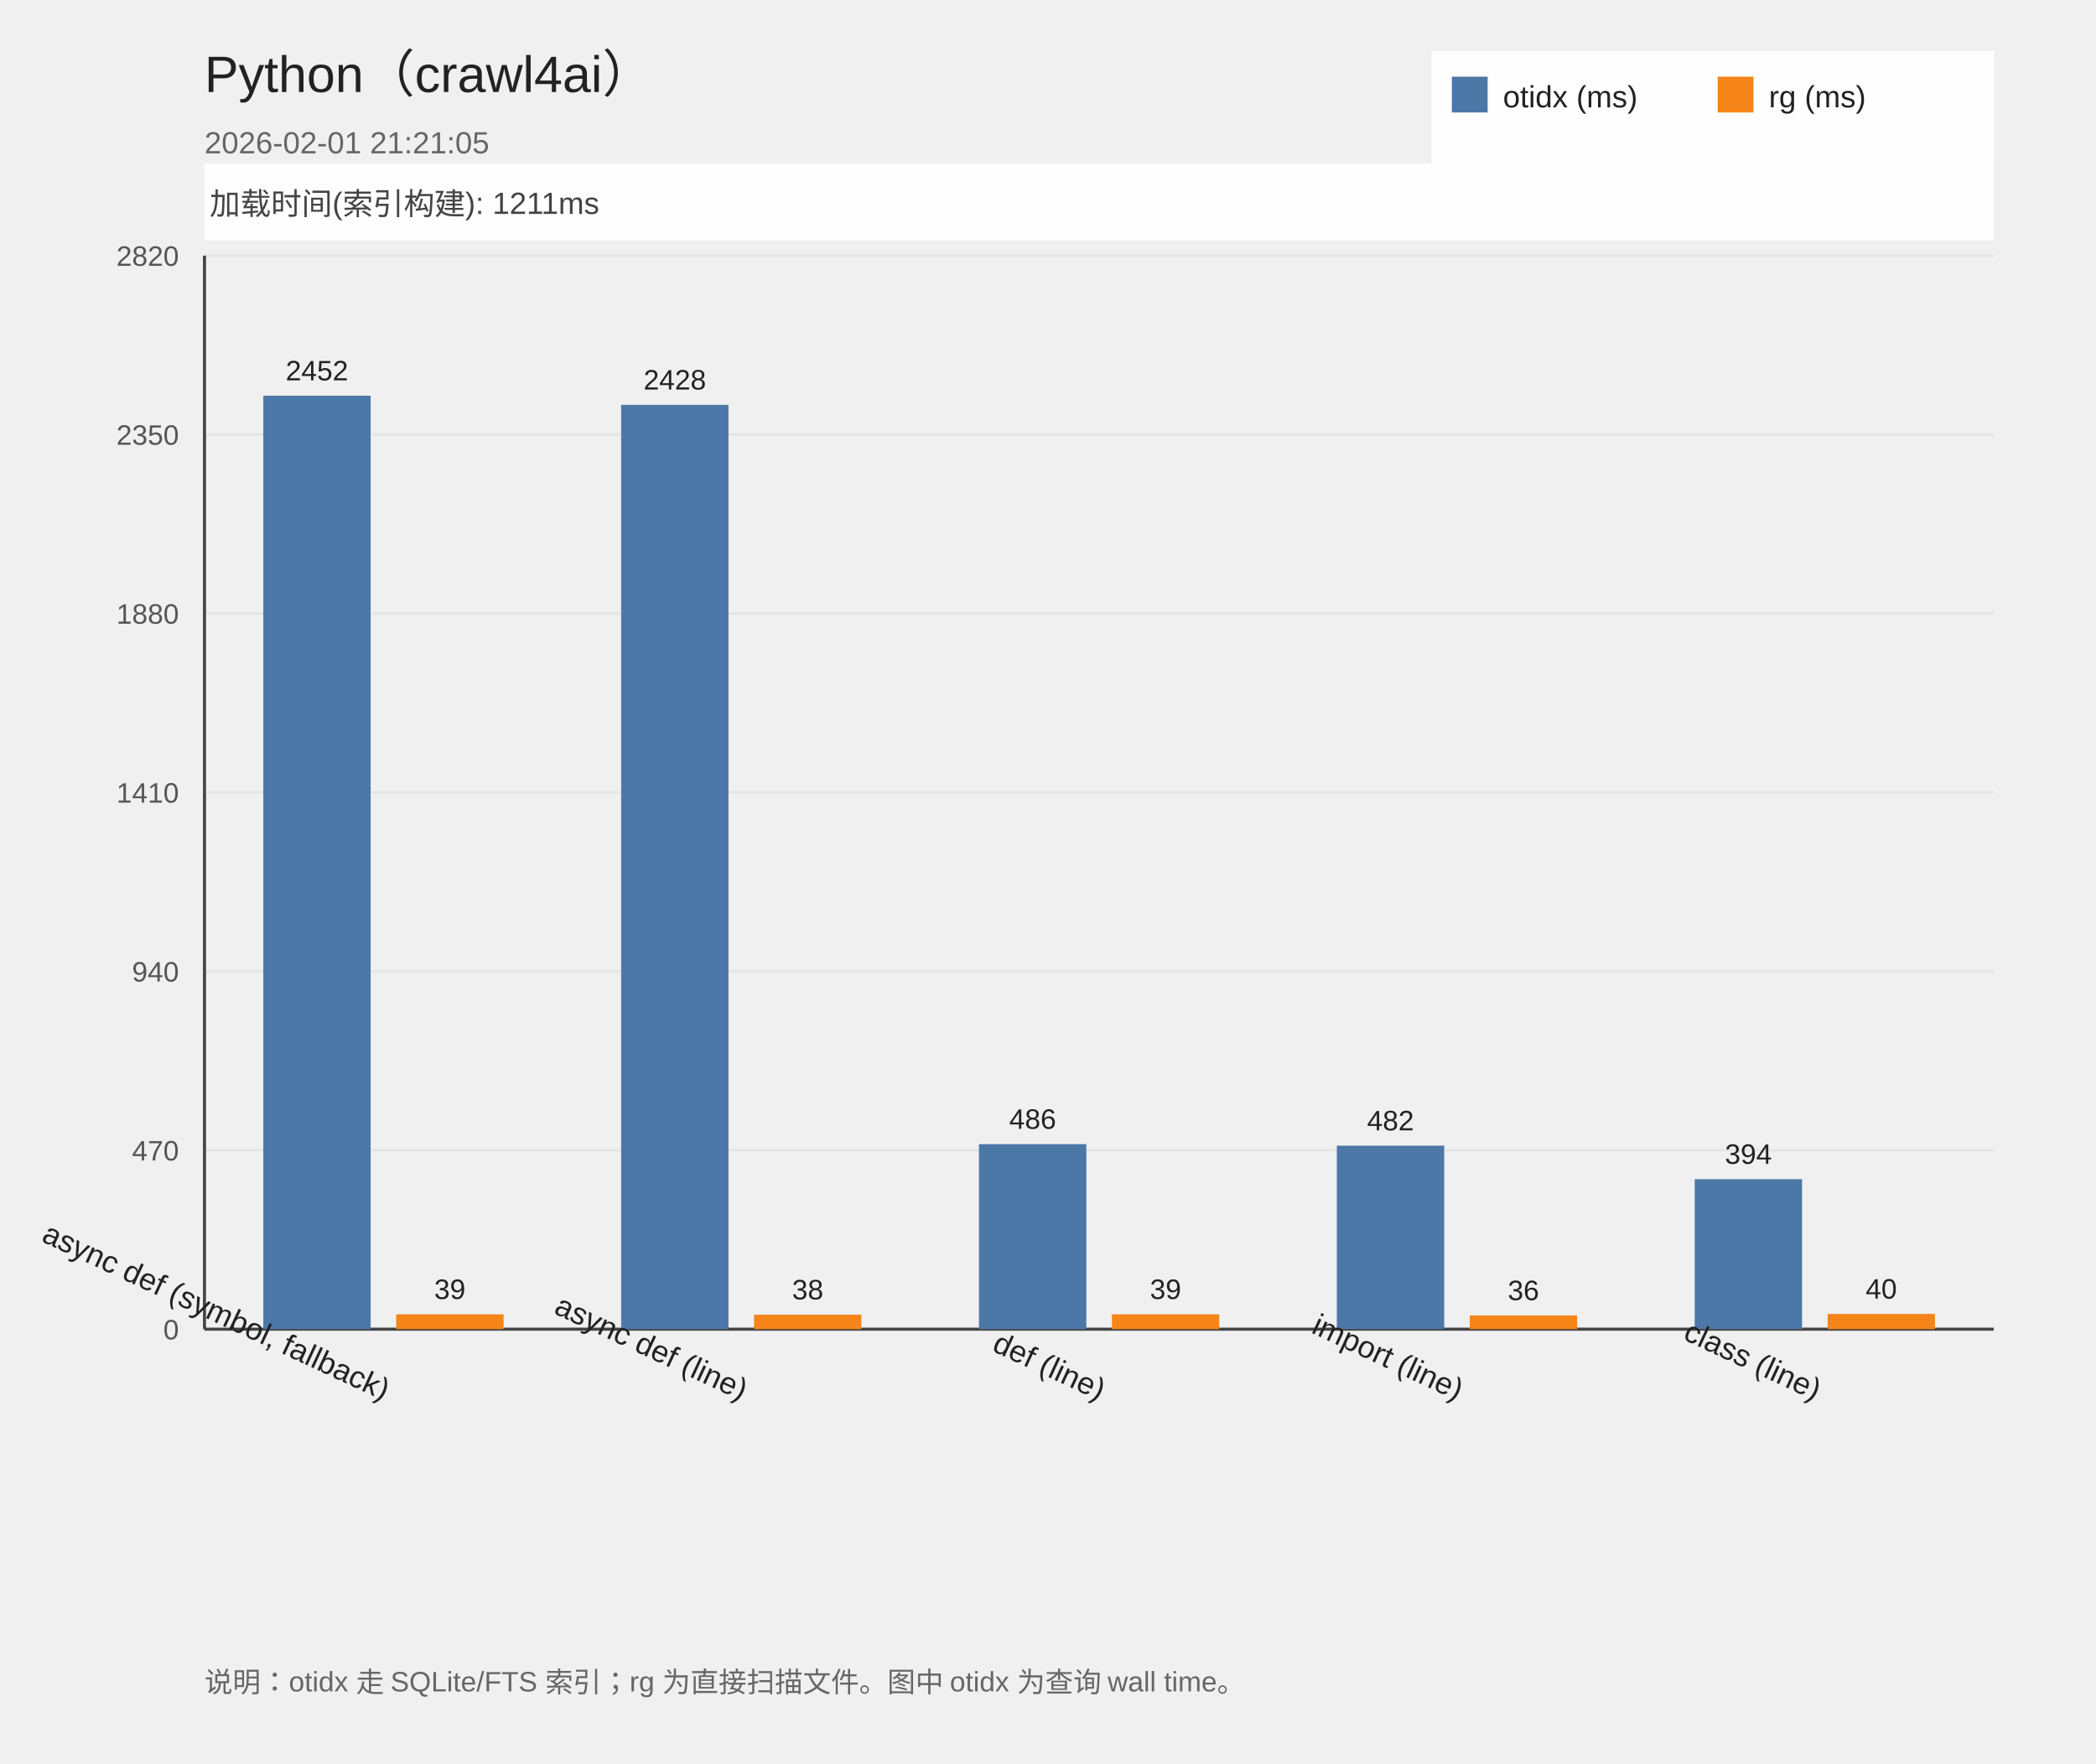
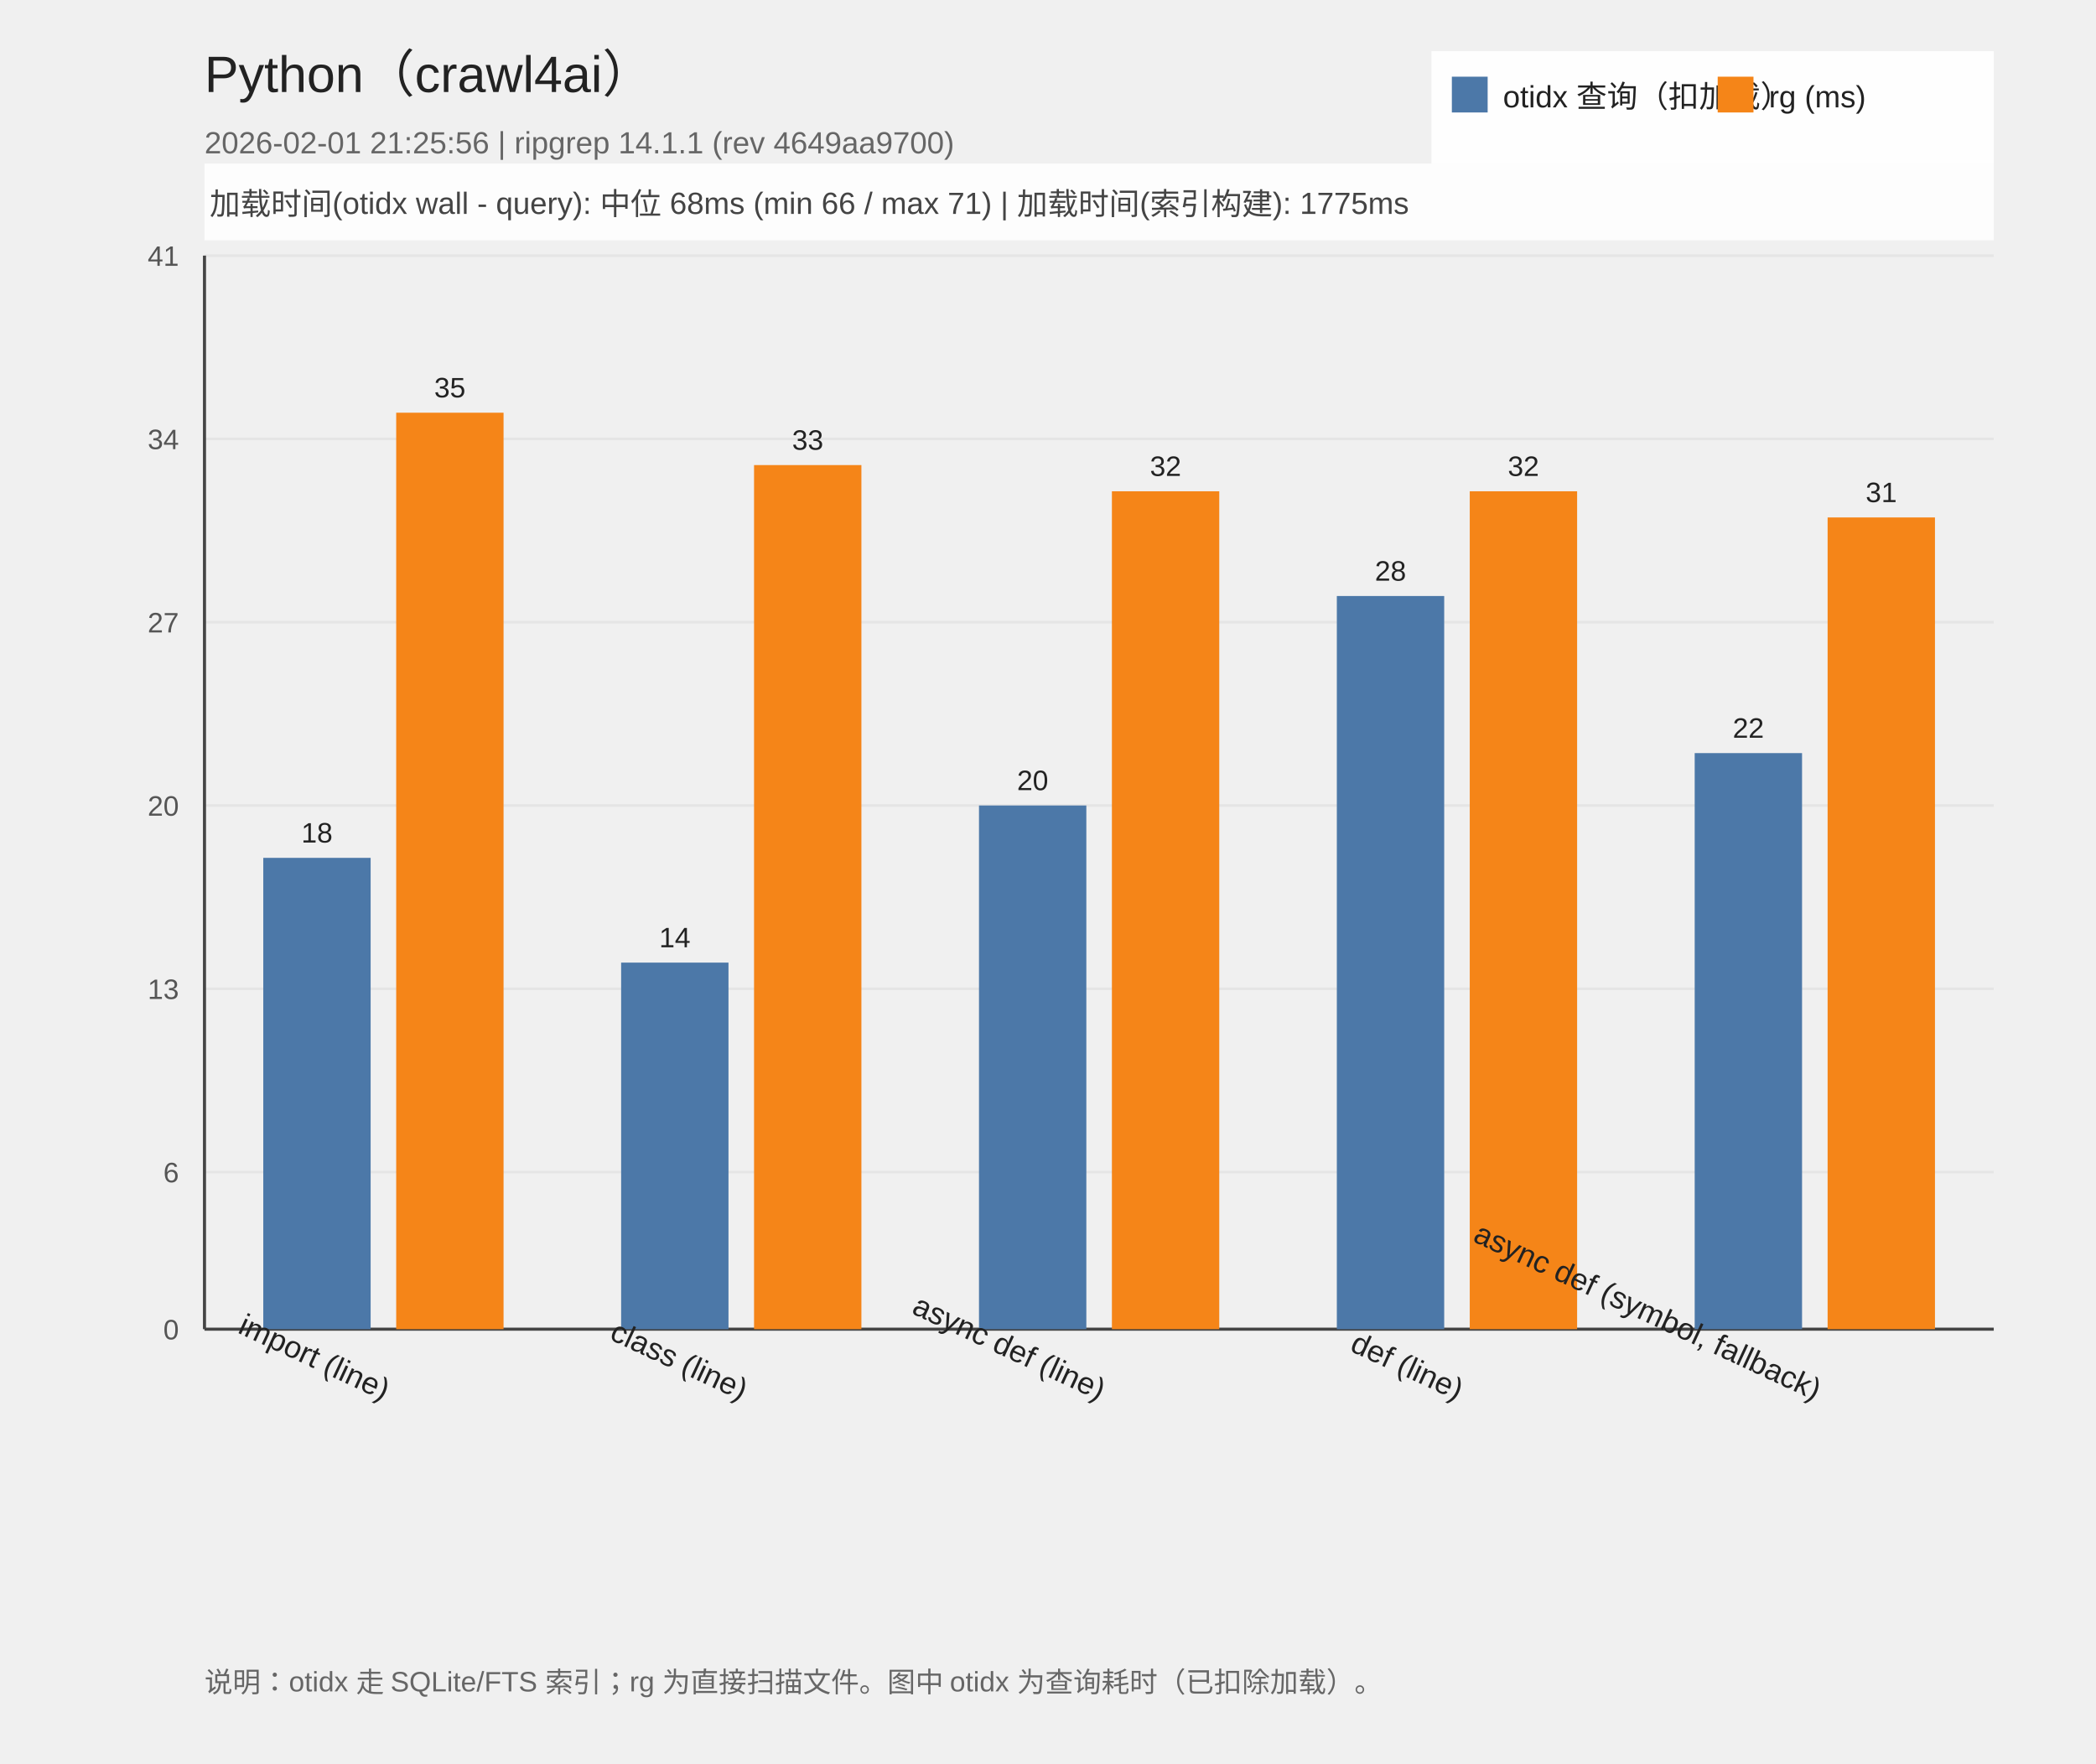
<svg xmlns="http://www.w3.org/2000/svg" width="820" height="690" viewBox="0 0 820 690">
  <style>text{font-family:Segoe UI, Microsoft YaHei, Arial, sans-serif;}</style>
  <text x="80" y="36" font-size="20" fill="#222">Python（crawl4ai）</text>
-   <text x="80" y="60" font-size="12" fill="#666">2026-02-01 21:21:05</text>
+   <text x="80" y="60" font-size="12" fill="#666">2026-02-01 21:25:56 | ripgrep 14.1.1 (rev 4649aa9700)</text>
  <rect x="560" y="20" width="220" height="44" fill="white" opacity="0.9" />
  <rect x="568" y="30" width="14" height="14" fill="#4C78A8" />
-   <text x="588" y="42" font-size="12" fill="#222">otidx (ms)</text>
+   <text x="588" y="42" font-size="12" fill="#222">otidx 查询（扣加载）</text>
  <rect x="672" y="30" width="14" height="14" fill="#F58518" />
  <text x="692" y="42" font-size="12" fill="#222">rg (ms)</text>
  <rect x="80" y="64" width="700" height="30" fill="white" opacity="0.85" />
-   <text x="82" y="84" font-size="12" fill="#444">加载时间(索引构建): 1211ms</text>
+   <text x="82" y="84" font-size="12" fill="#444">加载时间(otidx wall - query): 中位 68ms (min 66 / max 71) | 加载时间(索引构建): 1775ms</text>
  <line x1="80" y1="520.00" x2="780" y2="520.00" stroke="#e5e5e5" stroke-width="1" />
  <text x="70" y="524.00" font-size="11" text-anchor="end" fill="#555">0</text>
-   <line x1="80" y1="450.00" x2="780" y2="450.00" stroke="#e5e5e5" stroke-width="1" />
-   <text x="70" y="454.00" font-size="11" text-anchor="end" fill="#555">470</text>
-   <line x1="80" y1="380.00" x2="780" y2="380.00" stroke="#e5e5e5" stroke-width="1" />
-   <text x="70" y="384.00" font-size="11" text-anchor="end" fill="#555">940</text>
-   <line x1="80" y1="310.00" x2="780" y2="310.00" stroke="#e5e5e5" stroke-width="1" />
-   <text x="70" y="314.00" font-size="11" text-anchor="end" fill="#555">1410</text>
-   <line x1="80" y1="240.00" x2="780" y2="240.00" stroke="#e5e5e5" stroke-width="1" />
-   <text x="70" y="244.00" font-size="11" text-anchor="end" fill="#555">1880</text>
-   <line x1="80" y1="170.00" x2="780" y2="170.00" stroke="#e5e5e5" stroke-width="1" />
-   <text x="70" y="174.00" font-size="11" text-anchor="end" fill="#555">2350</text>
+   <line x1="80" y1="458.54" x2="780" y2="458.54" stroke="#e5e5e5" stroke-width="1" />
+   <text x="70" y="462.54" font-size="11" text-anchor="end" fill="#555">6</text>
+   <line x1="80" y1="386.83" x2="780" y2="386.83" stroke="#e5e5e5" stroke-width="1" />
+   <text x="70" y="390.83" font-size="11" text-anchor="end" fill="#555">13</text>
+   <line x1="80" y1="315.12" x2="780" y2="315.12" stroke="#e5e5e5" stroke-width="1" />
+   <text x="70" y="319.12" font-size="11" text-anchor="end" fill="#555">20</text>
+   <line x1="80" y1="243.41" x2="780" y2="243.41" stroke="#e5e5e5" stroke-width="1" />
+   <text x="70" y="247.41" font-size="11" text-anchor="end" fill="#555">27</text>
+   <line x1="80" y1="171.71" x2="780" y2="171.71" stroke="#e5e5e5" stroke-width="1" />
+   <text x="70" y="175.71" font-size="11" text-anchor="end" fill="#555">34</text>
  <line x1="80" y1="100.00" x2="780" y2="100.00" stroke="#e5e5e5" stroke-width="1" />
-   <text x="70" y="104.00" font-size="11" text-anchor="end" fill="#555">2820</text>
+   <text x="70" y="104.00" font-size="11" text-anchor="end" fill="#555">41</text>
  <line x1="80" y1="520" x2="780" y2="520" stroke="#444" stroke-width="1.2" />
  <line x1="80" y1="100" x2="80" y2="520" stroke="#444" stroke-width="1.2" />
-   <rect x="103.00" y="154.81" width="42" height="365.19" fill="#4C78A8" />
-   <rect x="155.00" y="514.19" width="42" height="5.81" fill="#F58518" />
-   <text x="124.00" y="148.81" font-size="11" text-anchor="middle" fill="#222">2452</text>
-   <text x="176.00" y="508.19" font-size="11" text-anchor="middle" fill="#222">39</text>
-   <text x="150.00" y="548.00" font-size="12" text-anchor="end" fill="#222" transform="rotate(25 150.00 548.00)">async def (symbol, fallback)</text>
-   <rect x="243.00" y="158.38" width="42" height="361.62" fill="#4C78A8" />
-   <rect x="295.00" y="514.34" width="42" height="5.66" fill="#F58518" />
-   <text x="264.00" y="152.38" font-size="11" text-anchor="middle" fill="#222">2428</text>
-   <text x="316.00" y="508.34" font-size="11" text-anchor="middle" fill="#222">38</text>
-   <text x="290.00" y="548.00" font-size="12" text-anchor="end" fill="#222" transform="rotate(25 290.00 548.00)">async def (line)</text>
-   <rect x="383.00" y="447.62" width="42" height="72.38" fill="#4C78A8" />
-   <rect x="435.00" y="514.19" width="42" height="5.81" fill="#F58518" />
-   <text x="404.00" y="441.62" font-size="11" text-anchor="middle" fill="#222">486</text>
-   <text x="456.00" y="508.19" font-size="11" text-anchor="middle" fill="#222">39</text>
-   <text x="430.00" y="548.00" font-size="12" text-anchor="end" fill="#222" transform="rotate(25 430.00 548.00)">def (line)</text>
-   <rect x="523.00" y="448.21" width="42" height="71.79" fill="#4C78A8" />
-   <rect x="575.00" y="514.64" width="42" height="5.36" fill="#F58518" />
-   <text x="544.00" y="442.21" font-size="11" text-anchor="middle" fill="#222">482</text>
-   <text x="596.00" y="508.64" font-size="11" text-anchor="middle" fill="#222">36</text>
-   <text x="570.00" y="548.00" font-size="12" text-anchor="end" fill="#222" transform="rotate(25 570.00 548.00)">import (line)</text>
-   <rect x="663.00" y="461.32" width="42" height="58.68" fill="#4C78A8" />
-   <rect x="715.00" y="514.04" width="42" height="5.96" fill="#F58518" />
-   <text x="684.00" y="455.32" font-size="11" text-anchor="middle" fill="#222">394</text>
-   <text x="736.00" y="508.04" font-size="11" text-anchor="middle" fill="#222">40</text>
-   <text x="710.00" y="548.00" font-size="12" text-anchor="end" fill="#222" transform="rotate(25 710.00 548.00)">class (line)</text>
-   <text x="80" y="662" font-size="11" fill="#666">说明：otidx 走 SQLite/FTS 索引；rg 为直接扫描文件。图中 otidx 为查询 wall time。</text>
+   <rect x="103.00" y="335.61" width="42" height="184.39" fill="#4C78A8" />
+   <rect x="155.00" y="161.46" width="42" height="358.54" fill="#F58518" />
+   <text x="124.00" y="329.61" font-size="11" text-anchor="middle" fill="#222">18</text>
+   <text x="176.00" y="155.46" font-size="11" text-anchor="middle" fill="#222">35</text>
+   <text x="150.00" y="548.00" font-size="12" text-anchor="end" fill="#222" transform="rotate(25 150.00 548.00)">import (line)</text>
+   <rect x="243.00" y="376.59" width="42" height="143.41" fill="#4C78A8" />
+   <rect x="295.00" y="181.95" width="42" height="338.05" fill="#F58518" />
+   <text x="264.00" y="370.59" font-size="11" text-anchor="middle" fill="#222">14</text>
+   <text x="316.00" y="175.95" font-size="11" text-anchor="middle" fill="#222">33</text>
+   <text x="290.00" y="548.00" font-size="12" text-anchor="end" fill="#222" transform="rotate(25 290.00 548.00)">class (line)</text>
+   <rect x="383.00" y="315.12" width="42" height="204.88" fill="#4C78A8" />
+   <rect x="435.00" y="192.20" width="42" height="327.80" fill="#F58518" />
+   <text x="404.00" y="309.12" font-size="11" text-anchor="middle" fill="#222">20</text>
+   <text x="456.00" y="186.20" font-size="11" text-anchor="middle" fill="#222">32</text>
+   <text x="430.00" y="548.00" font-size="12" text-anchor="end" fill="#222" transform="rotate(25 430.00 548.00)">async def (line)</text>
+   <rect x="523.00" y="233.17" width="42" height="286.83" fill="#4C78A8" />
+   <rect x="575.00" y="192.20" width="42" height="327.80" fill="#F58518" />
+   <text x="544.00" y="227.17" font-size="11" text-anchor="middle" fill="#222">28</text>
+   <text x="596.00" y="186.20" font-size="11" text-anchor="middle" fill="#222">32</text>
+   <text x="570.00" y="548.00" font-size="12" text-anchor="end" fill="#222" transform="rotate(25 570.00 548.00)">def (line)</text>
+   <rect x="663.00" y="294.63" width="42" height="225.37" fill="#4C78A8" />
+   <rect x="715.00" y="202.44" width="42" height="317.56" fill="#F58518" />
+   <text x="684.00" y="288.63" font-size="11" text-anchor="middle" fill="#222">22</text>
+   <text x="736.00" y="196.44" font-size="11" text-anchor="middle" fill="#222">31</text>
+   <text x="710.00" y="548.00" font-size="12" text-anchor="end" fill="#222" transform="rotate(25 710.00 548.00)">async def (symbol, fallback)</text>
+   <text x="80" y="662" font-size="11" fill="#666">说明：otidx 走 SQLite/FTS 索引；rg 为直接扫描文件。图中 otidx 为查询耗时（已扣除加载）。</text>
</svg>
